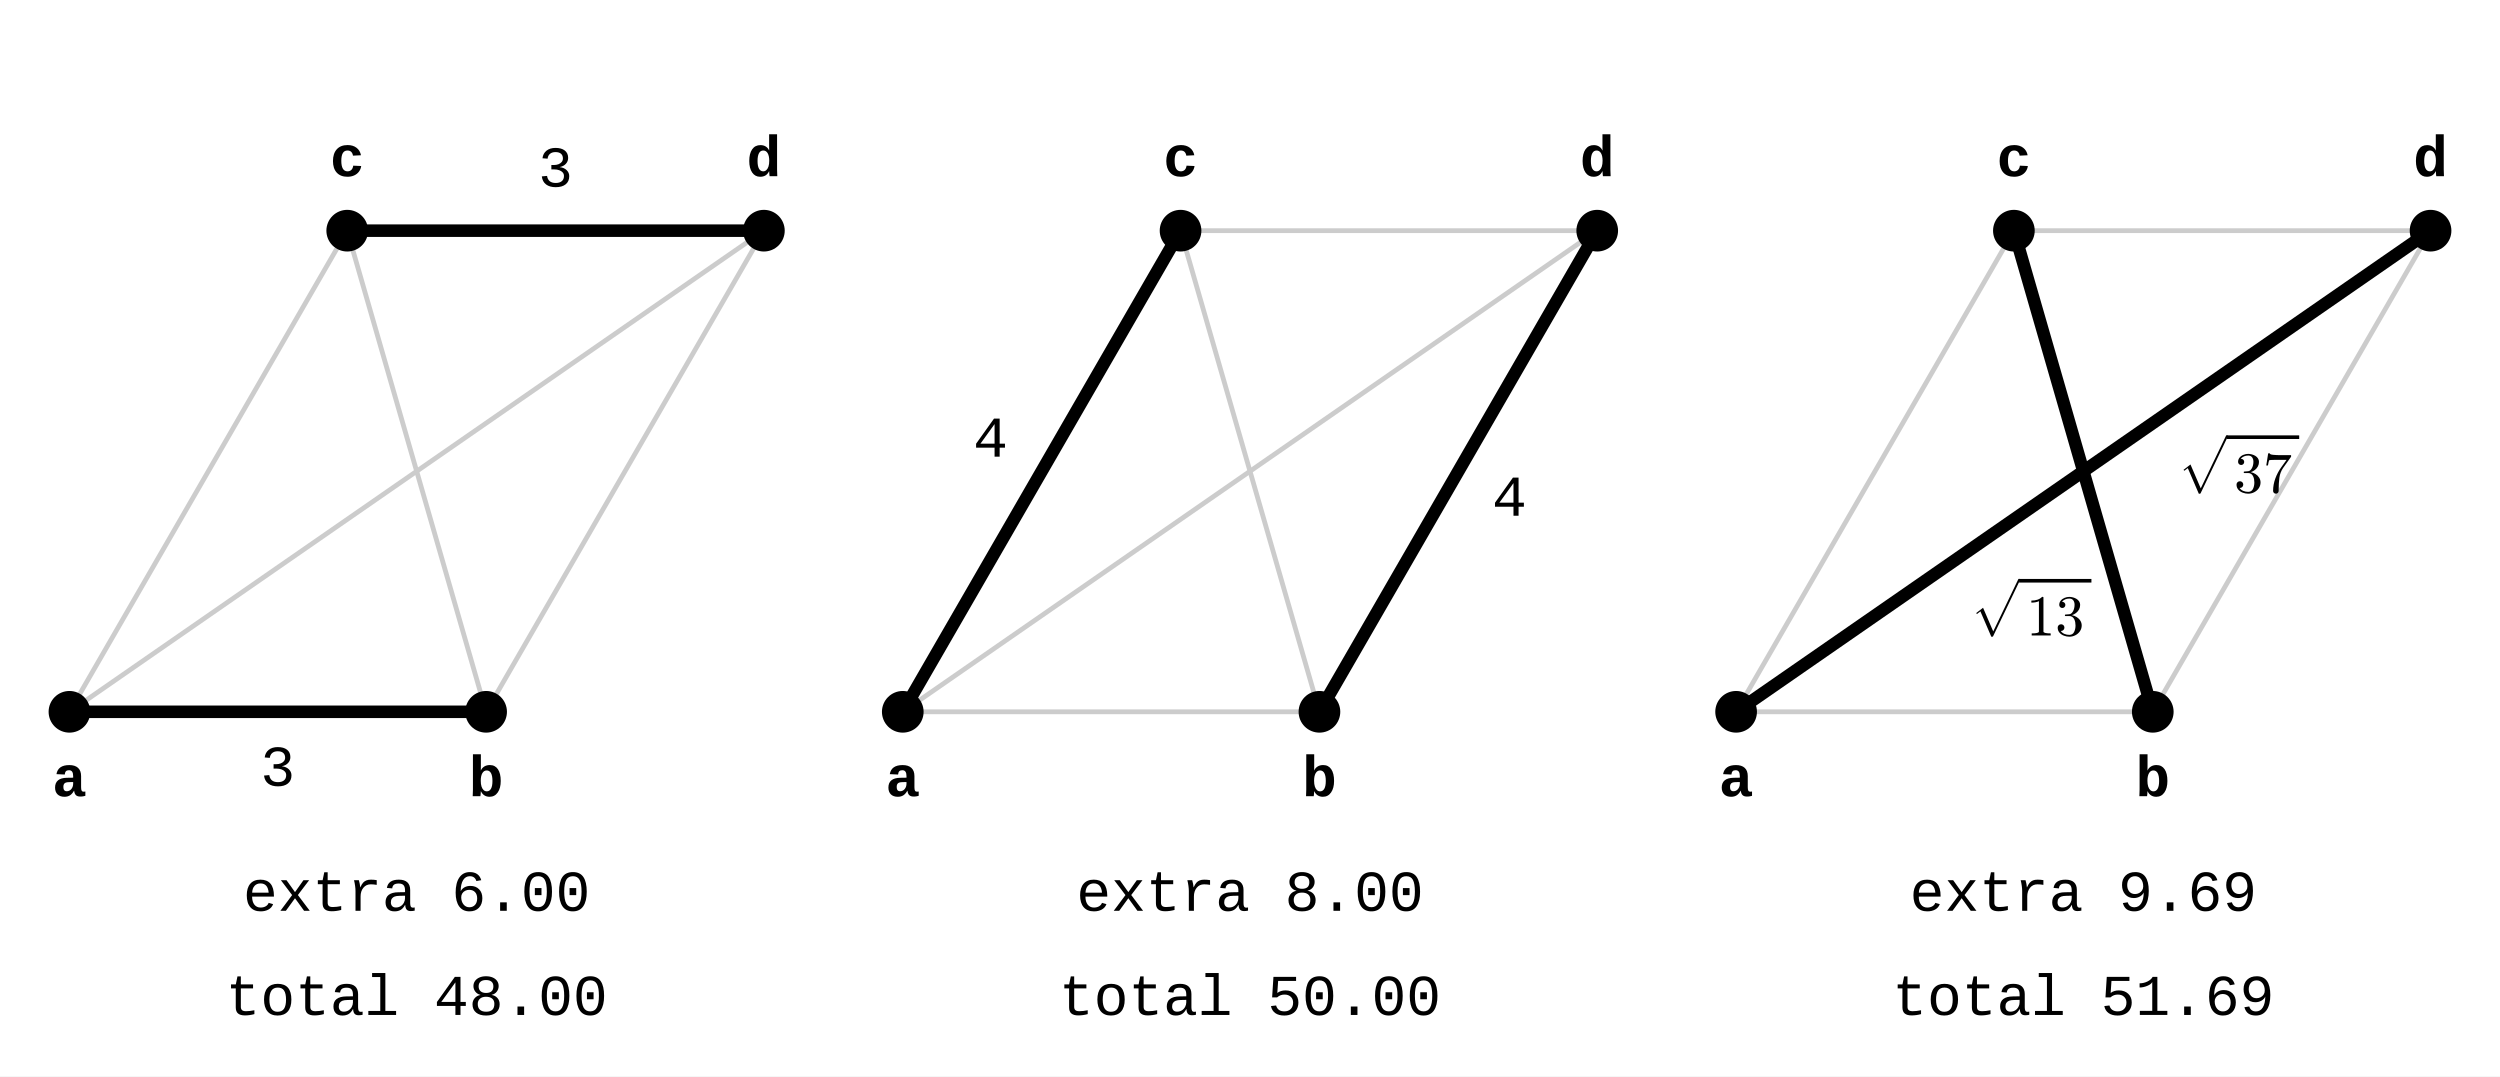
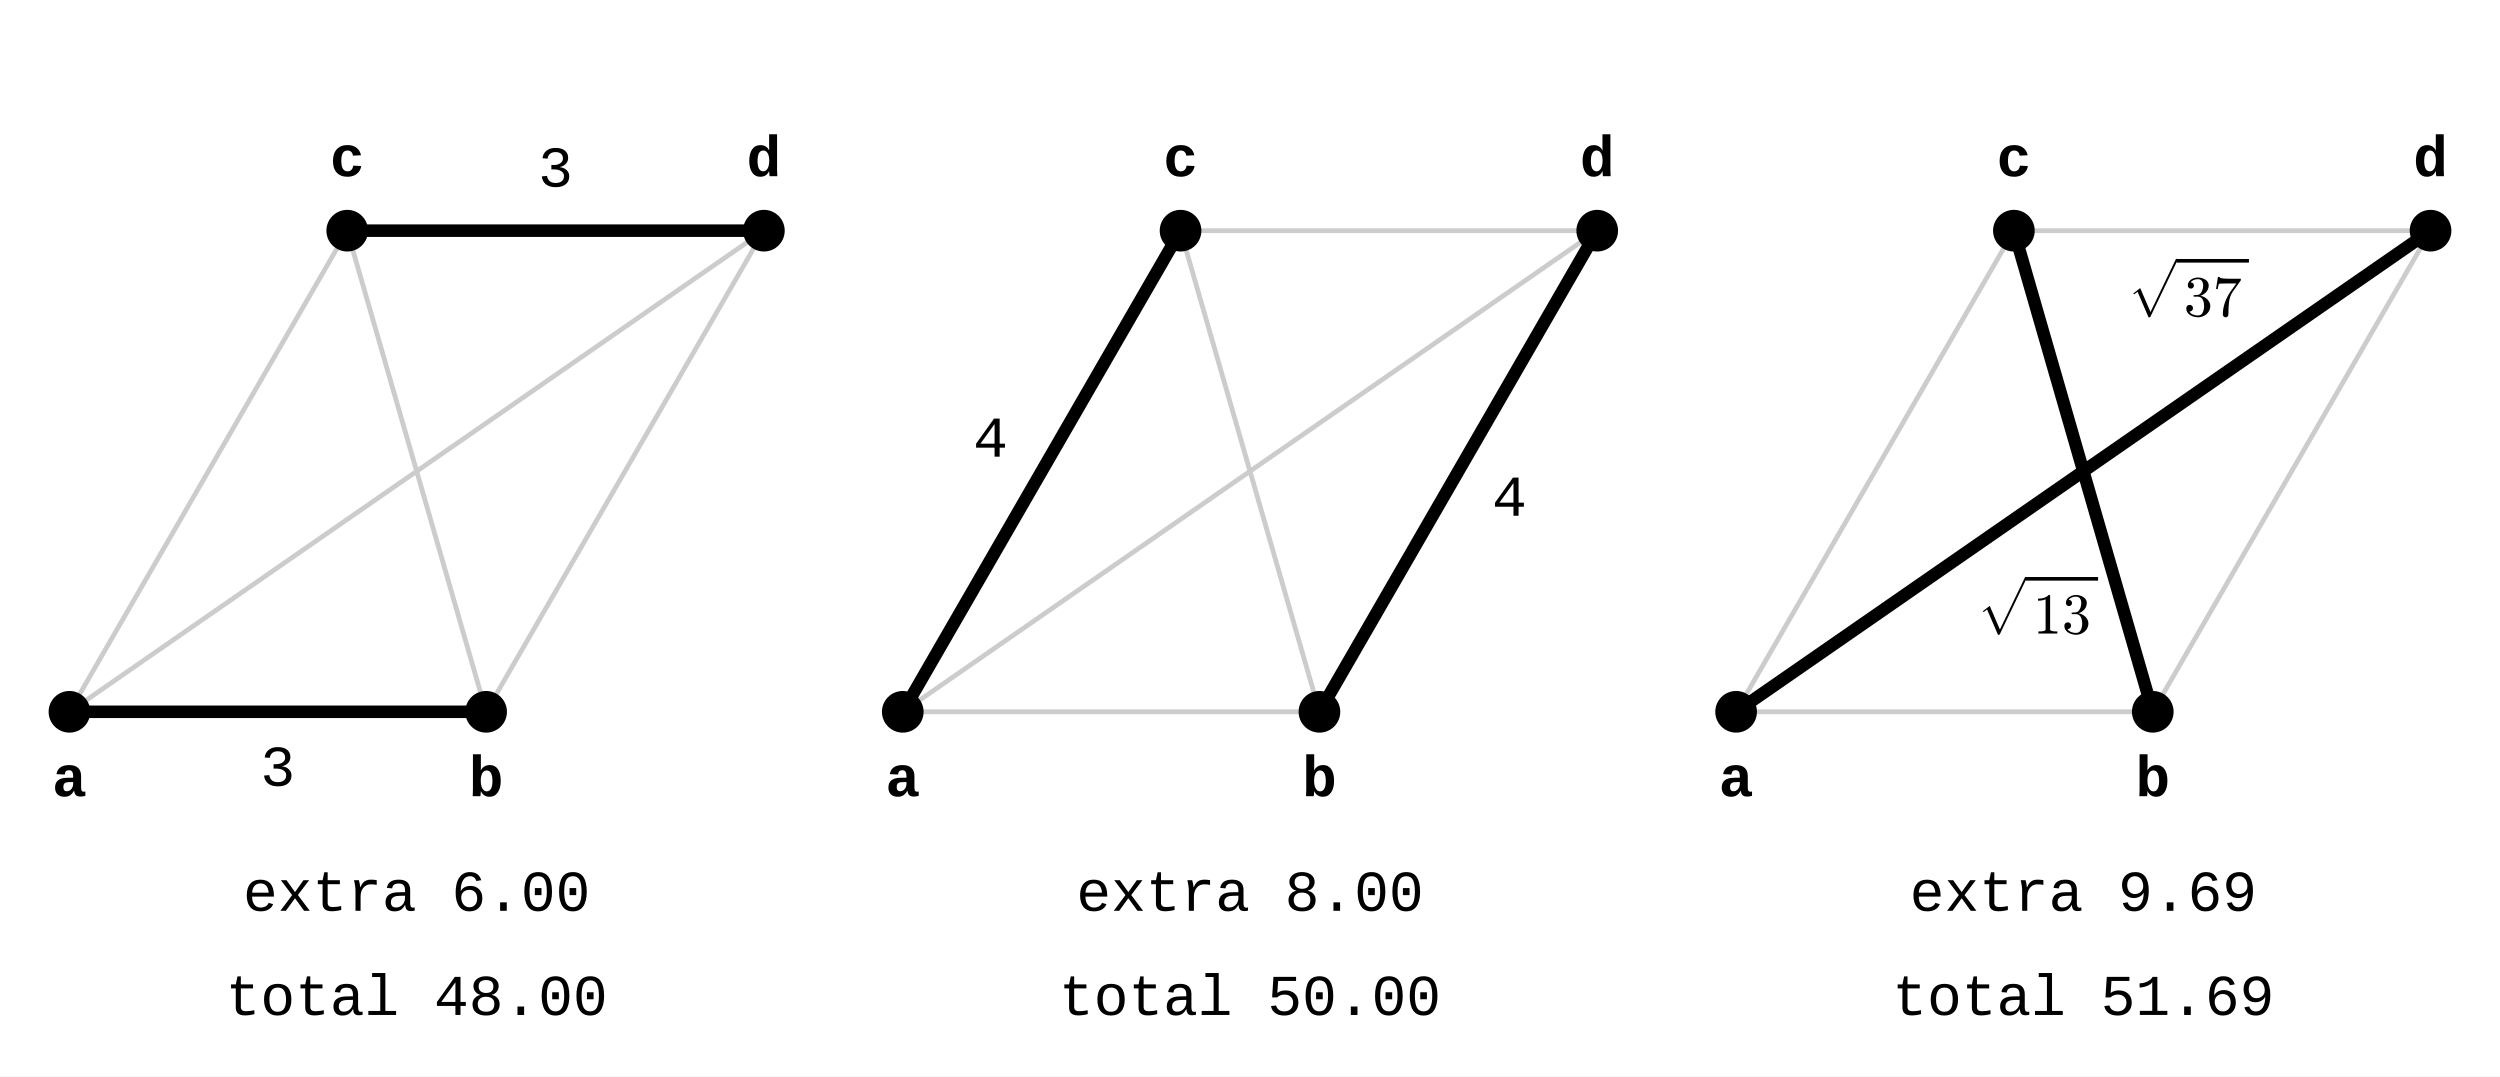
<svg xmlns="http://www.w3.org/2000/svg" xmlns:xlink="http://www.w3.org/1999/xlink" width="518.4pt" height="223.2pt" viewBox="0 0 518.4 223.2" version="1.1">
  <defs>
    <style type="text/css">*{stroke-linejoin: round; stroke-linecap: butt}</style>
  </defs>
  <g id="figure_1">
    <g id="patch_1">
      <path d="M 0 223.2  L 518.4 223.2  L 518.4 0  L 0 0  z " style="fill: #ffffff" />
    </g>
    <g id="axes_1">
      <g id="line2d_1">
        <path d="M 14.4 147.6  L 72 47.834  " clip-path="url(#p1f16580040)" style="fill: none; stroke: #cccccc; stroke-linecap: round" />
      </g>
      <g id="line2d_2">
        <path d="M 100.8 147.6  L 158.4 47.834  " clip-path="url(#p1f16580040)" style="fill: none; stroke: #cccccc; stroke-linecap: round" />
      </g>
      <g id="line2d_3">
        <path d="M 14.4 147.6  L 158.4 47.834  " clip-path="url(#p1f16580040)" style="fill: none; stroke: #cccccc; stroke-linecap: round" />
      </g>
      <g id="line2d_4">
        <path d="M 100.8 147.6  L 72 47.834  " clip-path="url(#p1f16580040)" style="fill: none; stroke: #cccccc; stroke-linecap: round" />
      </g>
      <g id="line2d_5">
        <path d="M 187.2 147.6  L 273.6 147.6  " clip-path="url(#p1f16580040)" style="fill: none; stroke: #cccccc; stroke-linecap: round" />
      </g>
      <g id="line2d_6">
        <path d="M 244.8 47.834  L 331.2 47.834  " clip-path="url(#p1f16580040)" style="fill: none; stroke: #cccccc; stroke-linecap: round" />
      </g>
      <g id="line2d_7">
        <path d="M 187.2 147.6  L 331.2 47.834  " clip-path="url(#p1f16580040)" style="fill: none; stroke: #cccccc; stroke-linecap: round" />
      </g>
      <g id="line2d_8">
        <path d="M 273.6 147.6  L 244.8 47.834  " clip-path="url(#p1f16580040)" style="fill: none; stroke: #cccccc; stroke-linecap: round" />
      </g>
      <g id="line2d_9">
        <path d="M 360 147.6  L 446.4 147.6  " clip-path="url(#p1f16580040)" style="fill: none; stroke: #cccccc; stroke-linecap: round" />
      </g>
      <g id="line2d_10">
        <path d="M 417.6 47.834  L 504 47.834  " clip-path="url(#p1f16580040)" style="fill: none; stroke: #cccccc; stroke-linecap: round" />
      </g>
      <g id="line2d_11">
        <path d="M 360 147.6  L 417.6 47.834  " clip-path="url(#p1f16580040)" style="fill: none; stroke: #cccccc; stroke-linecap: round" />
      </g>
      <g id="line2d_12">
        <path d="M 446.4 147.6  L 504 47.834  " clip-path="url(#p1f16580040)" style="fill: none; stroke: #cccccc; stroke-linecap: round" />
      </g>
      <g id="line2d_13">
        <path d="M 14.4 147.6  L 100.8 147.6  " clip-path="url(#p1f16580040)" style="fill: none; stroke: #000000; stroke-width: 2.6; stroke-linecap: round" />
      </g>
      <g id="line2d_14">
        <path d="M 72 47.834  L 158.4 47.834  " clip-path="url(#p1f16580040)" style="fill: none; stroke: #000000; stroke-width: 2.6; stroke-linecap: round" />
      </g>
      <g id="line2d_15">
        <path d="M 187.2 147.6  L 244.8 47.834  " clip-path="url(#p1f16580040)" style="fill: none; stroke: #000000; stroke-width: 2.6; stroke-linecap: round" />
      </g>
      <g id="line2d_16">
        <path d="M 273.6 147.6  L 331.2 47.834  " clip-path="url(#p1f16580040)" style="fill: none; stroke: #000000; stroke-width: 2.6; stroke-linecap: round" />
      </g>
      <g id="line2d_17">
        <path d="M 360 147.6  L 504 47.834  " clip-path="url(#p1f16580040)" style="fill: none; stroke: #000000; stroke-width: 2.6; stroke-linecap: round" />
      </g>
      <g id="line2d_18">
        <path d="M 446.4 147.6  L 417.6 47.834  " clip-path="url(#p1f16580040)" style="fill: none; stroke: #000000; stroke-width: 2.6; stroke-linecap: round" />
      </g>
      <g id="text_1">
        <g transform="translate(53.99906 162.9431) scale(0.12 -0.12)">
          <defs>
            <path id="Cousine-Regular-33" d="M 3434 1156  Q 3434 575 3040 256  Q 2647 -63 1941 -63  Q 1272 -63 872 240  Q 472 544 400 1131  L 981 1184  Q 1094 403 1941 403  Q 2366 403 2608 600  Q 2850 797 2850 1175  Q 2850 1409 2708 1570  Q 2566 1731 2322 1817  Q 2078 1903 1775 1903  L 1456 1903  L 1456 2391  L 1763 2391  Q 2031 2391 2254 2480  Q 2478 2569 2606 2731  Q 2734 2894 2734 3116  Q 2734 3447 2526 3633  Q 2319 3819 1909 3819  Q 1538 3819 1308 3628  Q 1078 3438 1041 3091  L 475 3134  Q 538 3675 923 3978  Q 1309 4281 1916 4281  Q 2578 4281 2945 3989  Q 3313 3697 3313 3175  Q 3313 2803 3066 2528  Q 2819 2253 2391 2166  L 2391 2153  Q 2863 2100 3148 1822  Q 3434 1544 3434 1156  z " transform="scale(0.015625)" />
          </defs>
          <use xlink:href="#Cousine-Regular-33" />
        </g>
      </g>
      <g id="text_2">
        <g transform="translate(111.5991 38.697) scale(0.12 -0.12)">
          <use xlink:href="#Cousine-Regular-33" />
        </g>
      </g>
      <g id="patch_2">
        <path d="M 14.4 151.92  C 15.546 151.92 16.645 151.465 17.455 150.655  C 18.265 149.845 18.72 148.746 18.72 147.6  C 18.72 146.454 18.265 145.355 17.455 144.545  C 16.645 143.735 15.546 143.28 14.4 143.28  C 13.254 143.28 12.155 143.735 11.345 144.545  C 10.535 145.355 10.08 146.454 10.08 147.6  C 10.08 148.746 10.535 149.845 11.345 150.655  C 12.155 151.465 13.254 151.92 14.4 151.92  z " clip-path="url(#p1f16580040)" />
      </g>
      <g id="text_3">
        <g transform="translate(10.79906 165.1031) scale(0.12 -0.12)">
          <defs>
            <path id="Cousine-Bold-61" d="M 1372 -63  Q 881 -63 606 204  Q 331 472 331 956  Q 331 1481 657 1754  Q 984 2028 1634 2038  L 2331 2050  L 2331 2222  Q 2331 2544 2222 2709  Q 2113 2875 1869 2875  Q 1641 2875 1533 2761  Q 1425 2647 1400 2397  L 484 2441  Q 653 3444 1906 3444  Q 2538 3444 2873 3134  Q 3209 2825 3209 2225  L 3209 1000  Q 3209 716 3273 608  Q 3338 500 3488 500  Q 3588 500 3681 519  L 3681 44  Q 3603 25 3540 9  Q 3478 -6 3415 -15  Q 3353 -25 3283 -31  Q 3213 -38 3119 -38  Q 2788 -38 2630 125  Q 2472 288 2441 603  L 2422 603  Q 2225 250 1973 93  Q 1722 -63 1372 -63  z M 2331 1566  L 1913 1559  Q 1631 1553 1504 1501  Q 1378 1450 1312 1336  Q 1247 1222 1247 1025  Q 1247 550 1622 550  Q 1925 550 2128 789  Q 2331 1028 2331 1394  L 2331 1566  z " transform="scale(0.015625)" />
          </defs>
          <use xlink:href="#Cousine-Bold-61" />
        </g>
      </g>
      <g id="patch_3">
        <path d="M 100.8 151.92  C 101.946 151.92 103.045 151.465 103.855 150.655  C 104.665 149.845 105.12 148.746 105.12 147.6  C 105.12 146.454 104.665 145.355 103.855 144.545  C 103.045 143.735 101.946 143.28 100.8 143.28  C 99.654 143.28 98.555 143.735 97.745 144.545  C 96.935 145.355 96.48 146.454 96.48 147.6  C 96.48 148.746 96.935 149.845 97.745 150.655  C 98.555 151.465 99.654 151.92 100.8 151.92  z " clip-path="url(#p1f16580040)" />
      </g>
      <g id="text_4">
        <g transform="translate(97.19906 165.1031) scale(0.12 -0.12)">
          <defs>
            <path id="Cousine-Bold-62" d="M 438 0  Q 463 425 463 738  L 463 4638  L 1341 4638  L 1341 3406  L 1334 2850  L 1341 2850  Q 1469 3134 1726 3290  Q 1984 3447 2331 3447  Q 2913 3447 3225 2987  Q 3538 2528 3538 1688  Q 3538 894 3206 415  Q 2875 -63 2303 -63  Q 1978 -63 1733 92  Q 1488 247 1347 550  L 1334 550  Q 1334 447 1320 264  Q 1306 81 1288 0  L 438 0  z M 1328 1709  Q 1328 1334 1411 1075  Q 1494 816 1645 677  Q 1797 538 1994 538  Q 2294 538 2458 825  Q 2622 1113 2622 1688  Q 2622 2259 2461 2554  Q 2300 2850 1988 2850  Q 1681 2850 1504 2550  Q 1328 2250 1328 1709  z " transform="scale(0.015625)" />
          </defs>
          <use xlink:href="#Cousine-Bold-62" />
        </g>
      </g>
      <g id="patch_4">
        <path d="M 72 52.154  C 73.146 52.154 74.245 51.699 75.055 50.889  C 75.865 50.078 76.32 48.98 76.32 47.834  C 76.32 46.688 75.865 45.589 75.055 44.779  C 74.245 43.969 73.146 43.514 72 43.514  C 70.854 43.514 69.755 43.969 68.945 44.779  C 68.135 45.589 67.68 46.688 67.68 47.834  C 67.68 48.98 68.135 50.078 68.945 50.889  C 69.755 51.699 70.854 52.154 72 52.154  z " clip-path="url(#p1f16580040)" />
      </g>
      <g id="text_5">
        <g transform="translate(68.39906 36.537) scale(0.12 -0.12)">
          <defs>
            <path id="Cousine-Bold-63" d="M 1950 -63  Q 1181 -63 762 395  Q 344 853 344 1672  Q 344 2509 766 2976  Q 1188 3444 1963 3444  Q 2559 3444 2950 3144  Q 3341 2844 3441 2316  L 2556 2272  Q 2519 2531 2369 2686  Q 2219 2841 1944 2841  Q 1266 2841 1266 1706  Q 1266 538 1956 538  Q 2206 538 2375 695  Q 2544 853 2584 1166  L 3466 1125  Q 3419 778 3217 506  Q 3016 234 2687 85  Q 2359 -63 1950 -63  z " transform="scale(0.015625)" />
          </defs>
          <use xlink:href="#Cousine-Bold-63" />
        </g>
      </g>
      <g id="patch_5">
        <path d="M 158.4 52.154  C 159.546 52.154 160.645 51.699 161.455 50.889  C 162.265 50.078 162.72 48.98 162.72 47.834  C 162.72 46.688 162.265 45.589 161.455 44.779  C 160.645 43.969 159.546 43.514 158.4 43.514  C 157.254 43.514 156.155 43.969 155.345 44.779  C 154.535 45.589 154.08 46.688 154.08 47.834  C 154.08 48.98 154.535 50.078 155.345 50.889  C 156.155 51.699 157.254 52.154 158.4 52.154  z " clip-path="url(#p1f16580040)" />
      </g>
      <g id="text_6">
        <g transform="translate(154.7991 36.537) scale(0.12 -0.12)">
          <defs>
            <path id="Cousine-Bold-64" d="M 2553 0  Q 2541 47 2523 236  Q 2506 425 2506 550  L 2494 550  Q 2328 216 2084 76  Q 1841 -63 1506 -63  Q 947 -63 625 406  Q 303 875 303 1684  Q 303 2513 626 2975  Q 950 3438 1541 3438  Q 1875 3438 2122 3286  Q 2369 3134 2500 2841  L 2506 2841  L 2500 3397  L 2500 4638  L 3378 4638  L 3378 738  Q 3378 425 3403 0  L 2553 0  z M 2513 1706  Q 2513 2247 2338 2544  Q 2163 2841 1853 2841  Q 1541 2841 1380 2548  Q 1219 2256 1219 1684  Q 1219 1109 1383 823  Q 1547 538 1847 538  Q 2041 538 2194 677  Q 2347 816 2430 1075  Q 2513 1334 2513 1706  z " transform="scale(0.015625)" />
          </defs>
          <use xlink:href="#Cousine-Bold-64" />
        </g>
      </g>
      <g id="text_7">
        <g transform="translate(50.39062 188.8631) scale(0.12 -0.12)">
          <defs>
            <path id="Cousine-Regular-65" d="M 1006 1572  Q 1006 1003 1257 681  Q 1509 359 1947 359  Q 2269 359 2511 498  Q 2753 638 2834 878  L 3328 738  Q 3191 350 2823 143  Q 2456 -63 1947 -63  Q 1209 -63 812 396  Q 416 856 416 1713  Q 416 2547 805 2995  Q 1194 3444 1928 3444  Q 2663 3444 3041 2997  Q 3419 2550 3419 1647  L 3419 1572  L 1006 1572  z M 1934 3028  Q 1516 3028 1272 2754  Q 1028 2481 1013 2003  L 2838 2003  Q 2750 3028 1934 3028  z " transform="scale(0.015625)" />
            <path id="Cousine-Regular-78" d="M 2913 0  L 1909 1388  L 900 0  L 294 0  L 1591 1738  L 350 3381  L 972 3381  L 1909 2066  L 2841 3381  L 3469 3381  L 2228 1744  L 3541 0  L 2913 0  z " transform="scale(0.015625)" />
            <path id="Cousine-Regular-74" d="M 594 2938  L 594 3381  L 1125 3381  L 1306 4263  L 1681 4263  L 1681 3381  L 3031 3381  L 3031 2938  L 1681 2938  L 1681 900  Q 1681 653 1814 534  Q 1947 416 2250 416  Q 2669 416 3178 522  L 3178 94  Q 2650 -50 2131 -50  Q 1625 -50 1372 164  Q 1119 378 1119 841  L 1119 2938  L 594 2938  z " transform="scale(0.015625)" />
            <path id="Cousine-Regular-72" d="M 3266 2869  Q 2916 2928 2603 2928  Q 2100 2928 1790 2550  Q 1481 2172 1481 1588  L 1481 0  L 919 0  L 919 2191  Q 919 2428 876 2750  Q 834 3072 756 3381  L 1291 3381  Q 1416 2950 1441 2600  L 1456 2600  Q 1613 2950 1763 3114  Q 1913 3278 2119 3361  Q 2325 3444 2622 3444  Q 2947 3444 3266 3391  L 3266 2869  z " transform="scale(0.015625)" />
            <path id="Cousine-Regular-61" d="M 3441 347  Q 3522 347 3625 369  L 3625 19  Q 3413 -31 3191 -31  Q 2878 -31 2736 133  Q 2594 297 2575 647  L 2556 647  Q 2353 269 2076 103  Q 1800 -63 1394 -63  Q 900 -63 650 206  Q 400 475 400 944  Q 400 2034 1819 2050  L 2556 2063  L 2556 2247  Q 2556 2656 2390 2836  Q 2225 3016 1863 3016  Q 1494 3016 1331 2884  Q 1169 2753 1138 2478  L 550 2531  Q 694 3444 1872 3444  Q 2497 3444 2811 3151  Q 3125 2859 3125 2306  L 3125 850  Q 3125 600 3190 473  Q 3256 347 3441 347  z M 1538 366  Q 1838 366 2069 509  Q 2300 653 2428 893  Q 2556 1134 2556 1391  L 2556 1669  L 1963 1656  Q 1594 1650 1400 1575  Q 1206 1500 1098 1345  Q 991 1191 991 934  Q 991 678 1130 522  Q 1269 366 1538 366  z " transform="scale(0.015625)" />
            <path id="Cousine-Regular-20" transform="scale(0.015625)" />
            <path id="Cousine-Regular-36" d="M 3425 1394  Q 3425 731 3045 334  Q 2666 -63 2003 -63  Q 1266 -63 869 476  Q 472 1016 472 2006  Q 472 3094 884 3687  Q 1297 4281 2047 4281  Q 3044 4281 3303 3384  L 2766 3288  Q 2600 3825 2041 3825  Q 1563 3825 1297 3390  Q 1031 2956 1031 2172  Q 1184 2456 1462 2604  Q 1741 2753 2100 2753  Q 2700 2753 3062 2383  Q 3425 2013 3425 1394  z M 2853 1369  Q 2853 1819 2614 2069  Q 2375 2319 1966 2319  Q 1734 2319 1528 2214  Q 1322 2109 1205 1923  Q 1088 1738 1088 1503  Q 1088 1028 1339 709  Q 1591 391 1984 391  Q 2381 391 2617 653  Q 2853 916 2853 1369  z " transform="scale(0.015625)" />
            <path id="Cousine-Regular-2e" d="M 1550 0  L 1550 934  L 2284 934  L 2284 0  L 1550 0  z " transform="scale(0.015625)" />
            <path id="Cousine-Regular-30" d="M 3447 2109  Q 3447 1053 3058 495  Q 2669 -63 1909 -63  Q 1150 -63 769 492  Q 388 1047 388 2109  Q 388 3200 759 3740  Q 1131 4281 1928 4281  Q 2706 4281 3076 3736  Q 3447 3191 3447 2109  z M 2875 2109  Q 2875 3016 2654 3420  Q 2434 3825 1928 3825  Q 1409 3825 1182 3425  Q 956 3025 956 2109  Q 956 1219 1186 808  Q 1416 397 1916 397  Q 2413 397 2644 819  Q 2875 1241 2875 2109  z M 1550 1734  L 1550 2513  L 2284 2513  L 2284 1734  L 1550 1734  z " transform="scale(0.015625)" />
          </defs>
          <use xlink:href="#Cousine-Regular-65" />
          <use xlink:href="#Cousine-Regular-78" transform="translate(60.00977 0)" />
          <use xlink:href="#Cousine-Regular-74" transform="translate(120.0195 0)" />
          <use xlink:href="#Cousine-Regular-72" transform="translate(180.0293 0)" />
          <use xlink:href="#Cousine-Regular-61" transform="translate(240.0391 0)" />
          <use xlink:href="#Cousine-Regular-20" transform="translate(300.0488 0)" />
          <use xlink:href="#Cousine-Regular-36" transform="translate(360.0586 0)" />
          <use xlink:href="#Cousine-Regular-2e" transform="translate(420.0684 0)" />
          <use xlink:href="#Cousine-Regular-30" transform="translate(480.0781 0)" />
          <use xlink:href="#Cousine-Regular-30" transform="translate(540.0879 0)" />
        </g>
      </g>
      <g id="text_8">
        <g transform="translate(46.78969 210.4631) scale(0.12 -0.12)">
          <defs>
            <path id="Cousine-Regular-6f" d="M 3428 1694  Q 3428 841 3036 389  Q 2644 -63 1903 -63  Q 1178 -63 792 393  Q 406 850 406 1694  Q 406 2566 801 3005  Q 1197 3444 1922 3444  Q 2684 3444 3056 3009  Q 3428 2575 3428 1694  z M 2838 1694  Q 2838 2366 2623 2697  Q 2409 3028 1931 3028  Q 1447 3028 1222 2690  Q 997 2353 997 1694  Q 997 1038 1222 695  Q 1447 353 1897 353  Q 2394 353 2616 687  Q 2838 1022 2838 1694  z " transform="scale(0.015625)" />
            <path id="Cousine-Regular-6c" d="M 2300 444  L 3488 444  L 3488 0  L 419 0  L 419 444  L 1738 444  L 1738 4194  L 834 4194  L 834 4638  L 2300 4638  L 2300 444  z " transform="scale(0.015625)" />
            <path id="Cousine-Regular-34" d="M 2928 997  L 2928 0  L 2366 0  L 2366 997  L 322 997  L 322 1434  L 2306 4216  L 2928 4216  L 2928 1441  L 3516 1441  L 3516 997  L 2928 997  z M 2366 3606  L 803 1441  L 2366 1441  L 2366 3606  z " transform="scale(0.015625)" />
            <path id="Cousine-Regular-38" d="M 3419 1181  Q 3419 606 3030 271  Q 2641 -63 1919 -63  Q 1213 -63 814 265  Q 416 594 416 1175  Q 416 1578 662 1861  Q 909 2144 1294 2209  L 1294 2222  Q 944 2306 731 2578  Q 519 2850 519 3200  Q 519 3506 692 3756  Q 866 4006 1181 4143  Q 1497 4281 1906 4281  Q 2334 4281 2653 4142  Q 2972 4003 3140 3756  Q 3309 3509 3309 3194  Q 3309 2841 3093 2569  Q 2878 2297 2528 2228  L 2528 2216  Q 2934 2150 3176 1873  Q 3419 1597 3419 1181  z M 2725 3163  Q 2725 3509 2514 3686  Q 2303 3863 1906 3863  Q 1522 3863 1308 3684  Q 1094 3506 1094 3163  Q 1094 2816 1309 2625  Q 1525 2434 1913 2434  Q 2725 2434 2725 3163  z M 2834 1234  Q 2834 1609 2590 1811  Q 2347 2013 1906 2013  Q 1481 2013 1239 1795  Q 997 1578 997 1222  Q 997 800 1233 579  Q 1469 359 1925 359  Q 2384 359 2609 575  Q 2834 791 2834 1234  z " transform="scale(0.015625)" />
          </defs>
          <use xlink:href="#Cousine-Regular-74" />
          <use xlink:href="#Cousine-Regular-6f" transform="translate(60.00977 0)" />
          <use xlink:href="#Cousine-Regular-74" transform="translate(120.0195 0)" />
          <use xlink:href="#Cousine-Regular-61" transform="translate(180.0293 0)" />
          <use xlink:href="#Cousine-Regular-6c" transform="translate(240.0391 0)" />
          <use xlink:href="#Cousine-Regular-20" transform="translate(300.0488 0)" />
          <use xlink:href="#Cousine-Regular-34" transform="translate(360.0586 0)" />
          <use xlink:href="#Cousine-Regular-38" transform="translate(420.0684 0)" />
          <use xlink:href="#Cousine-Regular-2e" transform="translate(480.0781 0)" />
          <use xlink:href="#Cousine-Regular-30" transform="translate(540.0879 0)" />
          <use xlink:href="#Cousine-Regular-30" transform="translate(600.0977 0)" />
        </g>
      </g>
      <g id="text_9">
        <g transform="translate(201.7989 94.70006) scale(0.12 -0.12)">
          <use xlink:href="#Cousine-Regular-34" />
        </g>
      </g>
      <g id="text_10">
        <g transform="translate(309.3992 106.9401) scale(0.12 -0.12)">
          <use xlink:href="#Cousine-Regular-34" />
        </g>
      </g>
      <g id="patch_6">
        <path d="M 187.2 151.92  C 188.346 151.92 189.445 151.465 190.255 150.655  C 191.065 149.845 191.52 148.746 191.52 147.6  C 191.52 146.454 191.065 145.355 190.255 144.545  C 189.445 143.735 188.346 143.28 187.2 143.28  C 186.054 143.28 184.955 143.735 184.145 144.545  C 183.335 145.355 182.88 146.454 182.88 147.6  C 182.88 148.746 183.335 149.845 184.145 150.655  C 184.955 151.465 186.054 151.92 187.2 151.92  z " clip-path="url(#p1f16580040)" />
      </g>
      <g id="text_11">
        <g transform="translate(183.5991 165.1031) scale(0.12 -0.12)">
          <use xlink:href="#Cousine-Bold-61" />
        </g>
      </g>
      <g id="patch_7">
        <path d="M 273.6 151.92  C 274.746 151.92 275.845 151.465 276.655 150.655  C 277.465 149.845 277.92 148.746 277.92 147.6  C 277.92 146.454 277.465 145.355 276.655 144.545  C 275.845 143.735 274.746 143.28 273.6 143.28  C 272.454 143.28 271.355 143.735 270.545 144.545  C 269.735 145.355 269.28 146.454 269.28 147.6  C 269.28 148.746 269.735 149.845 270.545 150.655  C 271.355 151.465 272.454 151.92 273.6 151.92  z " clip-path="url(#p1f16580040)" />
      </g>
      <g id="text_12">
        <g transform="translate(269.9991 165.1031) scale(0.12 -0.12)">
          <use xlink:href="#Cousine-Bold-62" />
        </g>
      </g>
      <g id="patch_8">
        <path d="M 244.8 52.154  C 245.946 52.154 247.045 51.699 247.855 50.889  C 248.665 50.078 249.12 48.98 249.12 47.834  C 249.12 46.688 248.665 45.589 247.855 44.779  C 247.045 43.969 245.946 43.514 244.8 43.514  C 243.654 43.514 242.555 43.969 241.745 44.779  C 240.935 45.589 240.48 46.688 240.48 47.834  C 240.48 48.98 240.935 50.078 241.745 50.889  C 242.555 51.699 243.654 52.154 244.8 52.154  z " clip-path="url(#p1f16580040)" />
      </g>
      <g id="text_13">
        <g transform="translate(241.1991 36.537) scale(0.12 -0.12)">
          <use xlink:href="#Cousine-Bold-63" />
        </g>
      </g>
      <g id="patch_9">
        <path d="M 331.2 52.154  C 332.346 52.154 333.445 51.699 334.255 50.889  C 335.065 50.078 335.52 48.98 335.52 47.834  C 335.52 46.688 335.065 45.589 334.255 44.779  C 333.445 43.969 332.346 43.514 331.2 43.514  C 330.054 43.514 328.955 43.969 328.145 44.779  C 327.335 45.589 326.88 46.688 326.88 47.834  C 326.88 48.98 327.335 50.078 328.145 50.889  C 328.955 51.699 330.054 52.154 331.2 52.154  z " clip-path="url(#p1f16580040)" />
      </g>
      <g id="text_14">
        <g transform="translate(327.5991 36.537) scale(0.12 -0.12)">
          <use xlink:href="#Cousine-Bold-64" />
        </g>
      </g>
      <g id="text_15">
        <g transform="translate(223.1906 188.8631) scale(0.12 -0.12)">
          <use xlink:href="#Cousine-Regular-65" />
          <use xlink:href="#Cousine-Regular-78" transform="translate(60.00977 0)" />
          <use xlink:href="#Cousine-Regular-74" transform="translate(120.0195 0)" />
          <use xlink:href="#Cousine-Regular-72" transform="translate(180.0293 0)" />
          <use xlink:href="#Cousine-Regular-61" transform="translate(240.0391 0)" />
          <use xlink:href="#Cousine-Regular-20" transform="translate(300.0488 0)" />
          <use xlink:href="#Cousine-Regular-38" transform="translate(360.0586 0)" />
          <use xlink:href="#Cousine-Regular-2e" transform="translate(420.0684 0)" />
          <use xlink:href="#Cousine-Regular-30" transform="translate(480.0781 0)" />
          <use xlink:href="#Cousine-Regular-30" transform="translate(540.0879 0)" />
        </g>
      </g>
      <g id="text_16">
        <g transform="translate(219.5897 210.4631) scale(0.12 -0.12)">
          <defs>
            <path id="Cousine-Regular-35" d="M 3434 1388  Q 3434 953 3250 625  Q 3066 297 2711 117  Q 2356 -63 1872 -63  Q 1256 -63 878 206  Q 500 475 400 984  L 969 1050  Q 1147 397 1884 397  Q 2325 397 2587 659  Q 2850 922 2850 1375  Q 2850 1763 2590 2009  Q 2331 2256 1897 2256  Q 1669 2256 1472 2184  Q 1275 2113 1078 1941  L 528 1941  L 675 4216  L 3178 4216  L 3178 3763  L 1194 3763  L 1103 2434  Q 1469 2716 2013 2716  Q 2650 2716 3042 2348  Q 3434 1981 3434 1388  z " transform="scale(0.015625)" />
          </defs>
          <use xlink:href="#Cousine-Regular-74" />
          <use xlink:href="#Cousine-Regular-6f" transform="translate(60.00977 0)" />
          <use xlink:href="#Cousine-Regular-74" transform="translate(120.0195 0)" />
          <use xlink:href="#Cousine-Regular-61" transform="translate(180.0293 0)" />
          <use xlink:href="#Cousine-Regular-6c" transform="translate(240.0391 0)" />
          <use xlink:href="#Cousine-Regular-20" transform="translate(300.0488 0)" />
          <use xlink:href="#Cousine-Regular-35" transform="translate(360.0586 0)" />
          <use xlink:href="#Cousine-Regular-30" transform="translate(420.0684 0)" />
          <use xlink:href="#Cousine-Regular-2e" transform="translate(480.0781 0)" />
          <use xlink:href="#Cousine-Regular-30" transform="translate(540.0879 0)" />
          <use xlink:href="#Cousine-Regular-30" transform="translate(600.0977 0)" />
        </g>
      </g>
      <g id="text_17">
-         <g transform="translate(451.6609 102.1298) scale(0.12 -0.12)">
+         <g transform="translate(441.2391 65.55432) scale(0.12 -0.12)">
          <defs>
            <path id="Cmex10-70" d="M 2713 -7425  L 1269 -4063  L 819 -4409  L 703 -4294  L 1619 -3584  L 2969 -6725  L 6291 197  Q 6322 256 6400 256  Q 6453 256 6490 218  Q 6528 181 6528 128  Q 6528 97 6522 84  L 2950 -7366  Q 2925 -7425 2853 -7425  L 2713 -7425  z " transform="scale(0.015625)" />
            <path id="Cmr10-33" d="M 609 494  Q 759 275 1012 169  Q 1266 63 1556 63  Q 1928 63 2084 380  Q 2241 697 2241 1100  Q 2241 1281 2208 1462  Q 2175 1644 2097 1800  Q 2019 1956 1883 2050  Q 1747 2144 1550 2144  L 1125 2144  Q 1069 2144 1069 2203  L 1069 2259  Q 1069 2309 1125 2309  L 1478 2338  Q 1703 2338 1851 2506  Q 2000 2675 2069 2917  Q 2138 3159 2138 3378  Q 2138 3684 1994 3881  Q 1850 4078 1556 4078  Q 1313 4078 1091 3986  Q 869 3894 738 3706  Q 750 3709 759 3711  Q 769 3713 781 3713  Q 925 3713 1022 3613  Q 1119 3513 1119 3372  Q 1119 3234 1022 3134  Q 925 3034 781 3034  Q 641 3034 541 3134  Q 441 3234 441 3372  Q 441 3647 606 3850  Q 772 4053 1033 4158  Q 1294 4263 1556 4263  Q 1750 4263 1965 4205  Q 2181 4147 2356 4039  Q 2531 3931 2642 3762  Q 2753 3594 2753 3378  Q 2753 3109 2633 2881  Q 2513 2653 2303 2487  Q 2094 2322 1844 2241  Q 2122 2188 2372 2031  Q 2622 1875 2773 1631  Q 2925 1388 2925 1106  Q 2925 753 2731 467  Q 2538 181 2222 20  Q 1906 -141 1556 -141  Q 1256 -141 954 -26  Q 653 88 461 316  Q 269 544 269 863  Q 269 1022 375 1128  Q 481 1234 641 1234  Q 744 1234 830 1186  Q 916 1138 964 1050  Q 1013 963 1013 863  Q 1013 706 903 600  Q 794 494 641 494  L 609 494  z " transform="scale(0.015625)" />
            <path id="Cmr10-37" d="M 1113 166  Q 1113 522 1175 862  Q 1238 1203 1358 1536  Q 1478 1869 1648 2189  Q 1819 2509 2022 2791  L 2606 3603  L 1875 3603  Q 738 3603 703 3572  Q 619 3469 544 2981  L 359 2981  L 569 4325  L 756 4325  L 756 4306  Q 756 4191 1147 4156  Q 1538 4122 1913 4122  L 3103 4122  L 3103 3956  Q 3103 3950 3101 3947  Q 3100 3944 3097 3938  L 2216 2700  Q 1891 2219 1809 1631  Q 1728 1044 1728 166  Q 1728 41 1637 -50  Q 1547 -141 1422 -141  Q 1294 -141 1203 -50  Q 1113 41 1113 166  z " transform="scale(0.015625)" />
          </defs>
          <use xlink:href="#Cmex10-70" transform="translate(0 95.625) scale(0.841817)" />
          <use xlink:href="#Cmr10-33" transform="translate(96.67188 0.171875)" />
          <use xlink:href="#Cmr10-37" transform="translate(146.6719 0.171875)" />
          <path d="M 84.172 92.5  L 84.172 98.75  L 209.172 98.75  L 209.172 92.5  L 84.172 92.5  z " />
        </g>
      </g>
      <g id="text_18">
-         <g transform="translate(408.6744 131.7805) scale(0.12 -0.12)">
+         <g transform="translate(410.0579 131.3811) scale(0.12 -0.12)">
          <defs>
            <path id="Cmr10-31" d="M 594 0  L 594 225  Q 1394 225 1394 428  L 1394 3788  Q 1063 3628 556 3628  L 556 3853  Q 1341 3853 1741 4263  L 1831 4263  Q 1853 4263 1873 4245  Q 1894 4228 1894 4206  L 1894 428  Q 1894 225 2694 225  L 2694 0  L 594 0  z " transform="scale(0.015625)" />
          </defs>
          <use xlink:href="#Cmex10-70" transform="translate(0 94.65625) scale(0.833746)" />
          <use xlink:href="#Cmr10-31" transform="translate(95.85938 0.140625)" />
          <use xlink:href="#Cmr10-33" transform="translate(145.8594 0.140625)" />
          <path d="M 83.359 91.5  L 83.359 97.75  L 208.359 97.75  L 208.359 91.5  L 83.359 91.5  z " />
        </g>
      </g>
      <g id="patch_10">
        <path d="M 360 151.92  C 361.146 151.92 362.245 151.465 363.055 150.655  C 363.865 149.845 364.32 148.746 364.32 147.6  C 364.32 146.454 363.865 145.355 363.055 144.545  C 362.245 143.735 361.146 143.28 360 143.28  C 358.854 143.28 357.755 143.735 356.945 144.545  C 356.135 145.355 355.68 146.454 355.68 147.6  C 355.68 148.746 356.135 149.845 356.945 150.655  C 357.755 151.465 358.854 151.92 360 151.92  z " clip-path="url(#p1f16580040)" />
      </g>
      <g id="text_19">
        <g transform="translate(356.3991 165.1031) scale(0.12 -0.12)">
          <use xlink:href="#Cousine-Bold-61" />
        </g>
      </g>
      <g id="patch_11">
        <path d="M 446.4 151.92  C 447.546 151.92 448.645 151.465 449.455 150.655  C 450.265 149.845 450.72 148.746 450.72 147.6  C 450.72 146.454 450.265 145.355 449.455 144.545  C 448.645 143.735 447.546 143.28 446.4 143.28  C 445.254 143.28 444.155 143.735 443.345 144.545  C 442.535 145.355 442.08 146.454 442.08 147.6  C 442.08 148.746 442.535 149.845 443.345 150.655  C 444.155 151.465 445.254 151.92 446.4 151.92  z " clip-path="url(#p1f16580040)" />
      </g>
      <g id="text_20">
        <g transform="translate(442.7991 165.1031) scale(0.12 -0.12)">
          <use xlink:href="#Cousine-Bold-62" />
        </g>
      </g>
      <g id="patch_12">
        <path d="M 417.6 52.154  C 418.746 52.154 419.845 51.699 420.655 50.889  C 421.465 50.078 421.92 48.98 421.92 47.834  C 421.92 46.688 421.465 45.589 420.655 44.779  C 419.845 43.969 418.746 43.514 417.6 43.514  C 416.454 43.514 415.355 43.969 414.545 44.779  C 413.735 45.589 413.28 46.688 413.28 47.834  C 413.28 48.98 413.735 50.078 414.545 50.889  C 415.355 51.699 416.454 52.154 417.6 52.154  z " clip-path="url(#p1f16580040)" />
      </g>
      <g id="text_21">
        <g transform="translate(413.9991 36.537) scale(0.12 -0.12)">
          <use xlink:href="#Cousine-Bold-63" />
        </g>
      </g>
      <g id="patch_13">
        <path d="M 504 52.154  C 505.146 52.154 506.245 51.699 507.055 50.889  C 507.865 50.078 508.32 48.98 508.32 47.834  C 508.32 46.688 507.865 45.589 507.055 44.779  C 506.245 43.969 505.146 43.514 504 43.514  C 502.854 43.514 501.755 43.969 500.945 44.779  C 500.135 45.589 499.68 46.688 499.68 47.834  C 499.68 48.98 500.135 50.078 500.945 50.889  C 501.755 51.699 502.854 52.154 504 52.154  z " clip-path="url(#p1f16580040)" />
      </g>
      <g id="text_22">
        <g transform="translate(500.3991 36.537) scale(0.12 -0.12)">
          <use xlink:href="#Cousine-Bold-64" />
        </g>
      </g>
      <g id="text_23">
        <g transform="translate(395.9906 188.8631) scale(0.12 -0.12)">
          <defs>
            <path id="Cousine-Regular-39" d="M 3397 2197  Q 3397 1116 2981 526  Q 2566 -63 1803 -63  Q 1288 -63 977 154  Q 666 372 531 856  L 1069 941  Q 1238 391 1813 391  Q 2294 391 2564 827  Q 2834 1263 2841 2031  Q 2716 1750 2412 1579  Q 2109 1409 1747 1409  Q 1156 1409 798 1807  Q 441 2206 441 2847  Q 441 3509 833 3895  Q 1225 4281 1906 4281  Q 3397 4281 3397 2197  z M 2784 2694  Q 2784 3197 2534 3511  Q 2284 3825 1888 3825  Q 1481 3825 1247 3553  Q 1013 3281 1013 2847  Q 1013 2400 1247 2126  Q 1481 1853 1881 1853  Q 2119 1853 2330 1961  Q 2541 2069 2662 2261  Q 2784 2453 2784 2694  z " transform="scale(0.015625)" />
          </defs>
          <use xlink:href="#Cousine-Regular-65" />
          <use xlink:href="#Cousine-Regular-78" transform="translate(60.00977 0)" />
          <use xlink:href="#Cousine-Regular-74" transform="translate(120.0195 0)" />
          <use xlink:href="#Cousine-Regular-72" transform="translate(180.0293 0)" />
          <use xlink:href="#Cousine-Regular-61" transform="translate(240.0391 0)" />
          <use xlink:href="#Cousine-Regular-20" transform="translate(300.0488 0)" />
          <use xlink:href="#Cousine-Regular-39" transform="translate(360.0586 0)" />
          <use xlink:href="#Cousine-Regular-2e" transform="translate(420.0684 0)" />
          <use xlink:href="#Cousine-Regular-36" transform="translate(480.0781 0)" />
          <use xlink:href="#Cousine-Regular-39" transform="translate(540.0879 0)" />
        </g>
      </g>
      <g id="text_24">
        <g transform="translate(392.3897 210.4631) scale(0.12 -0.12)">
          <defs>
            <path id="Cousine-Regular-31" d="M 491 0  L 491 453  L 1863 453  L 1863 3644  Q 1747 3400 1314 3219  Q 881 3038 463 3038  L 463 3500  Q 925 3500 1336 3703  Q 1747 3906 1909 4216  L 2428 4216  L 2428 453  L 3531 453  L 3531 0  L 491 0  z " transform="scale(0.015625)" />
          </defs>
          <use xlink:href="#Cousine-Regular-74" />
          <use xlink:href="#Cousine-Regular-6f" transform="translate(60.00977 0)" />
          <use xlink:href="#Cousine-Regular-74" transform="translate(120.0195 0)" />
          <use xlink:href="#Cousine-Regular-61" transform="translate(180.0293 0)" />
          <use xlink:href="#Cousine-Regular-6c" transform="translate(240.0391 0)" />
          <use xlink:href="#Cousine-Regular-20" transform="translate(300.0488 0)" />
          <use xlink:href="#Cousine-Regular-35" transform="translate(360.0586 0)" />
          <use xlink:href="#Cousine-Regular-31" transform="translate(420.0684 0)" />
          <use xlink:href="#Cousine-Regular-2e" transform="translate(480.0781 0)" />
          <use xlink:href="#Cousine-Regular-36" transform="translate(540.0879 0)" />
          <use xlink:href="#Cousine-Regular-39" transform="translate(600.0977 0)" />
        </g>
      </g>
    </g>
  </g>
  <defs>
    <clipPath id="p1f16580040">
      <rect x="0" y="0" width="518.4" height="223.2" />
    </clipPath>
  </defs>
</svg>
